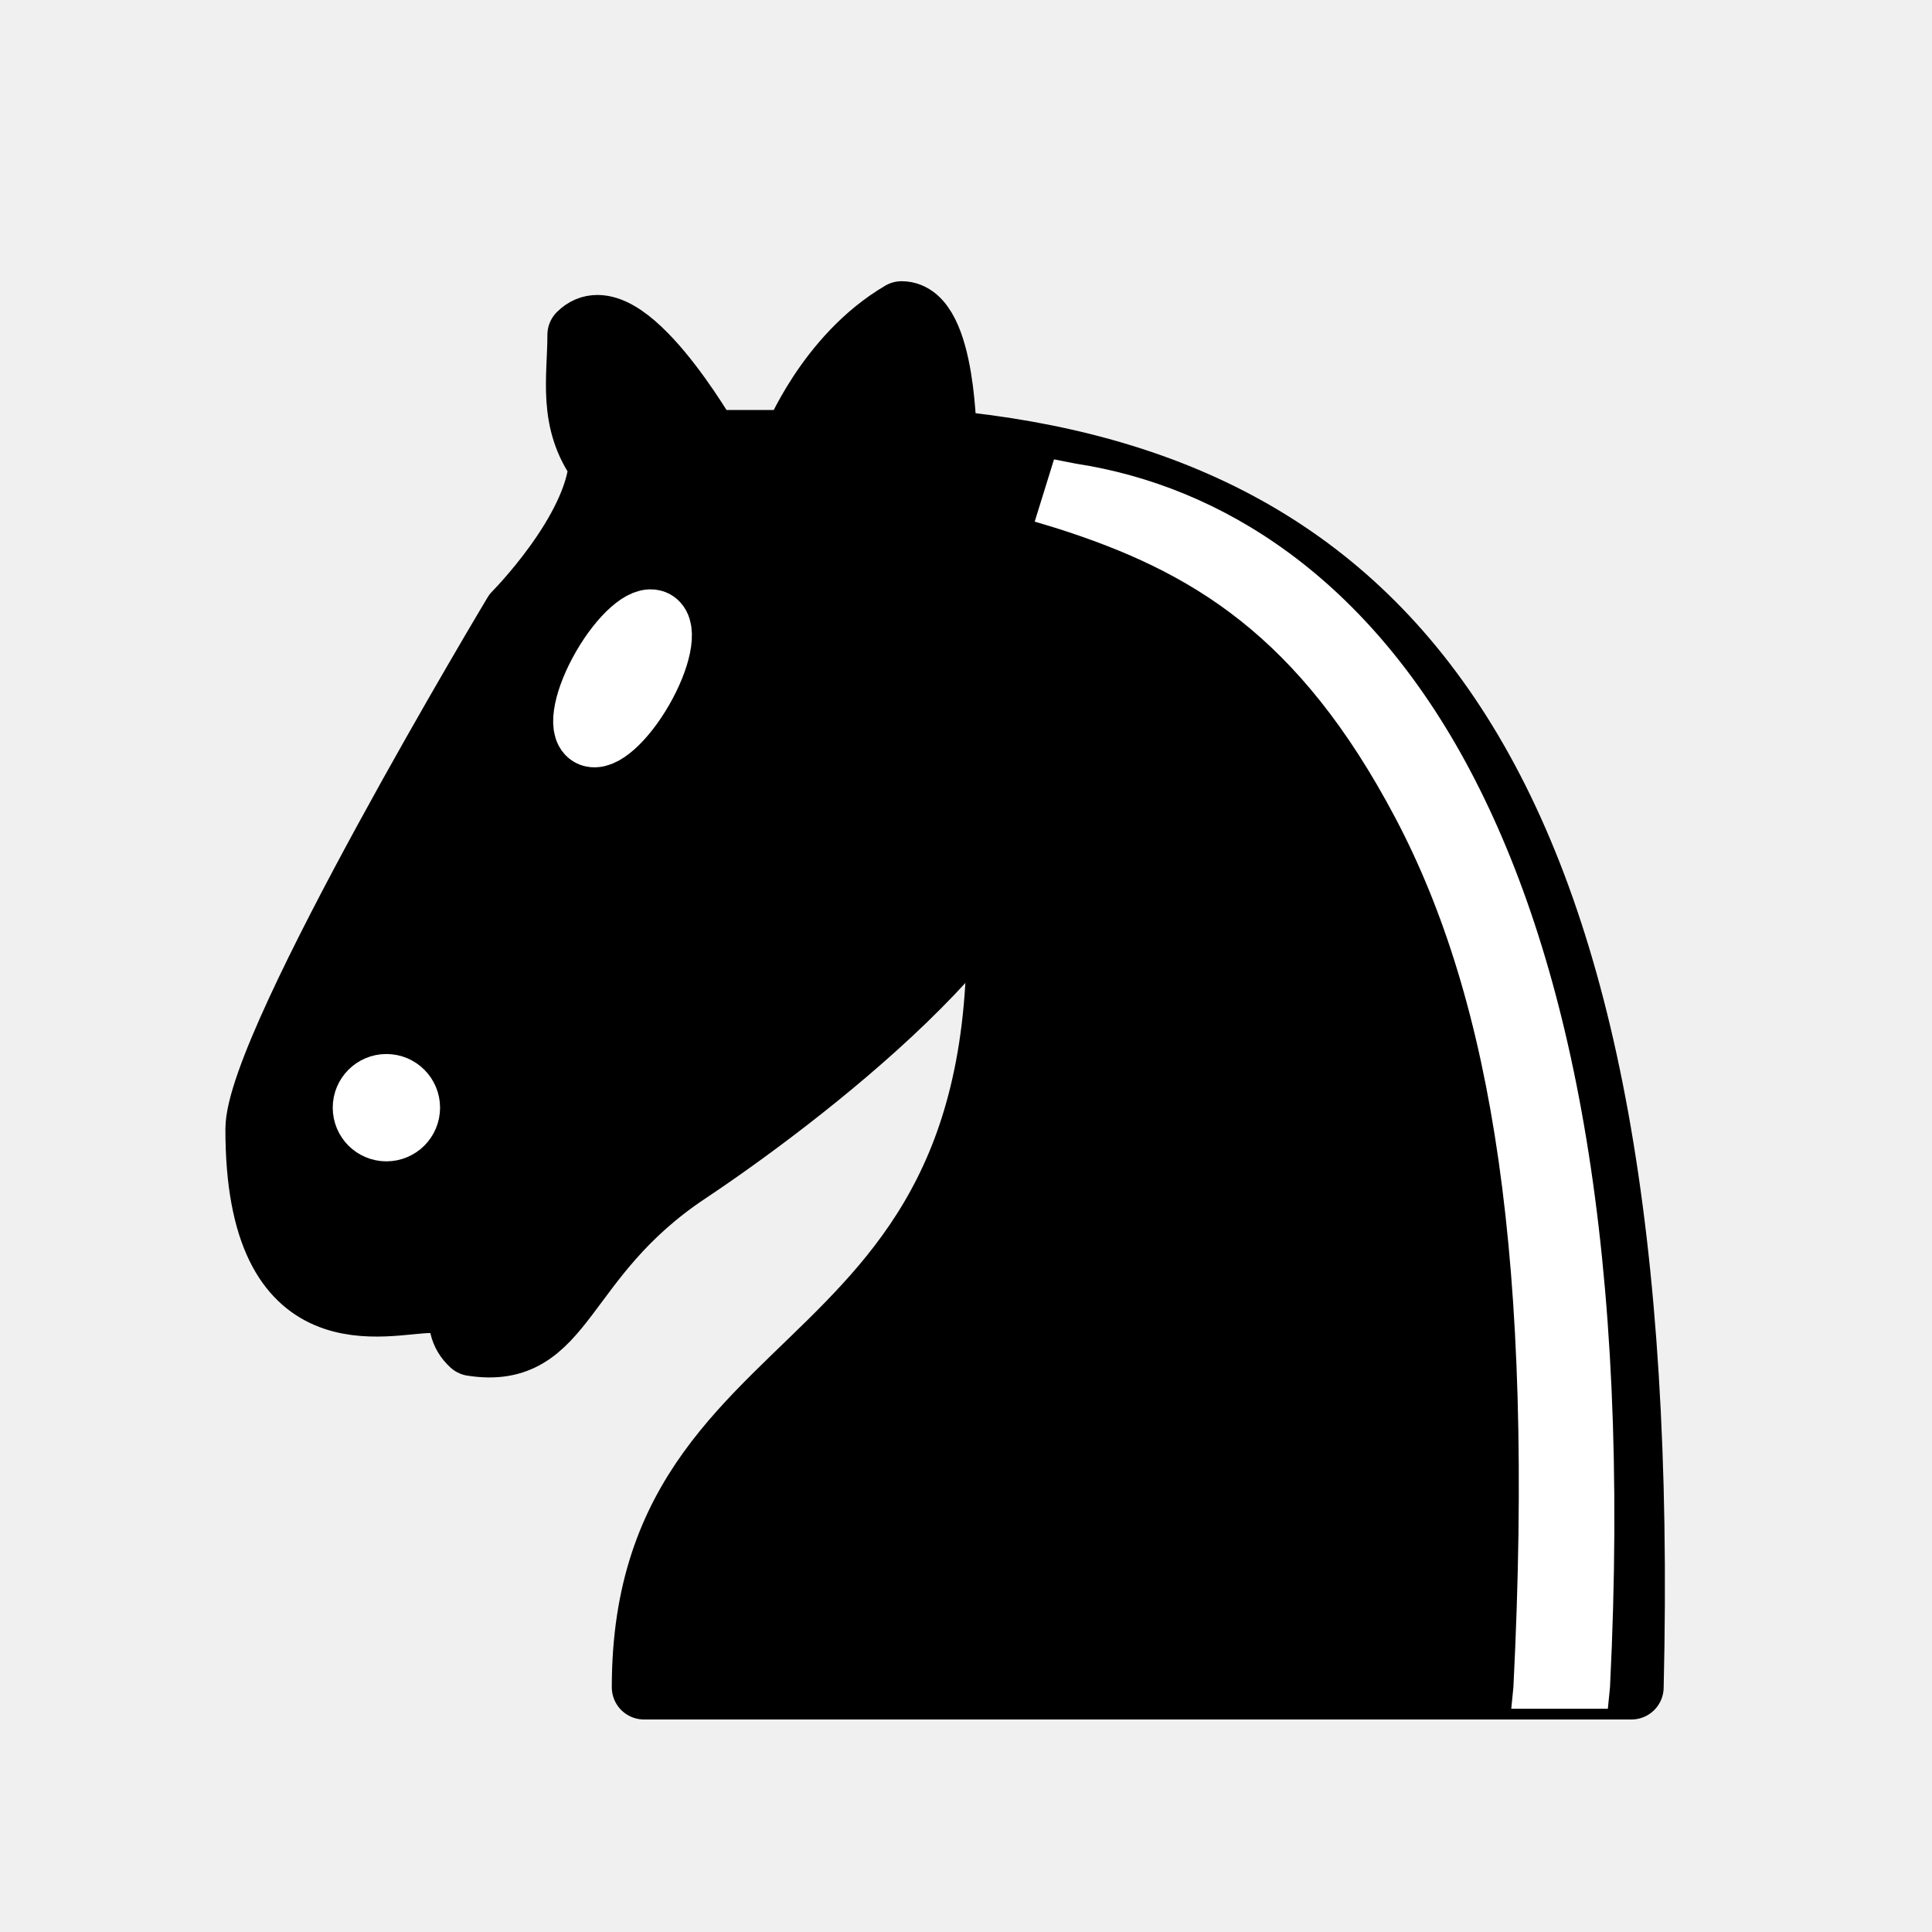
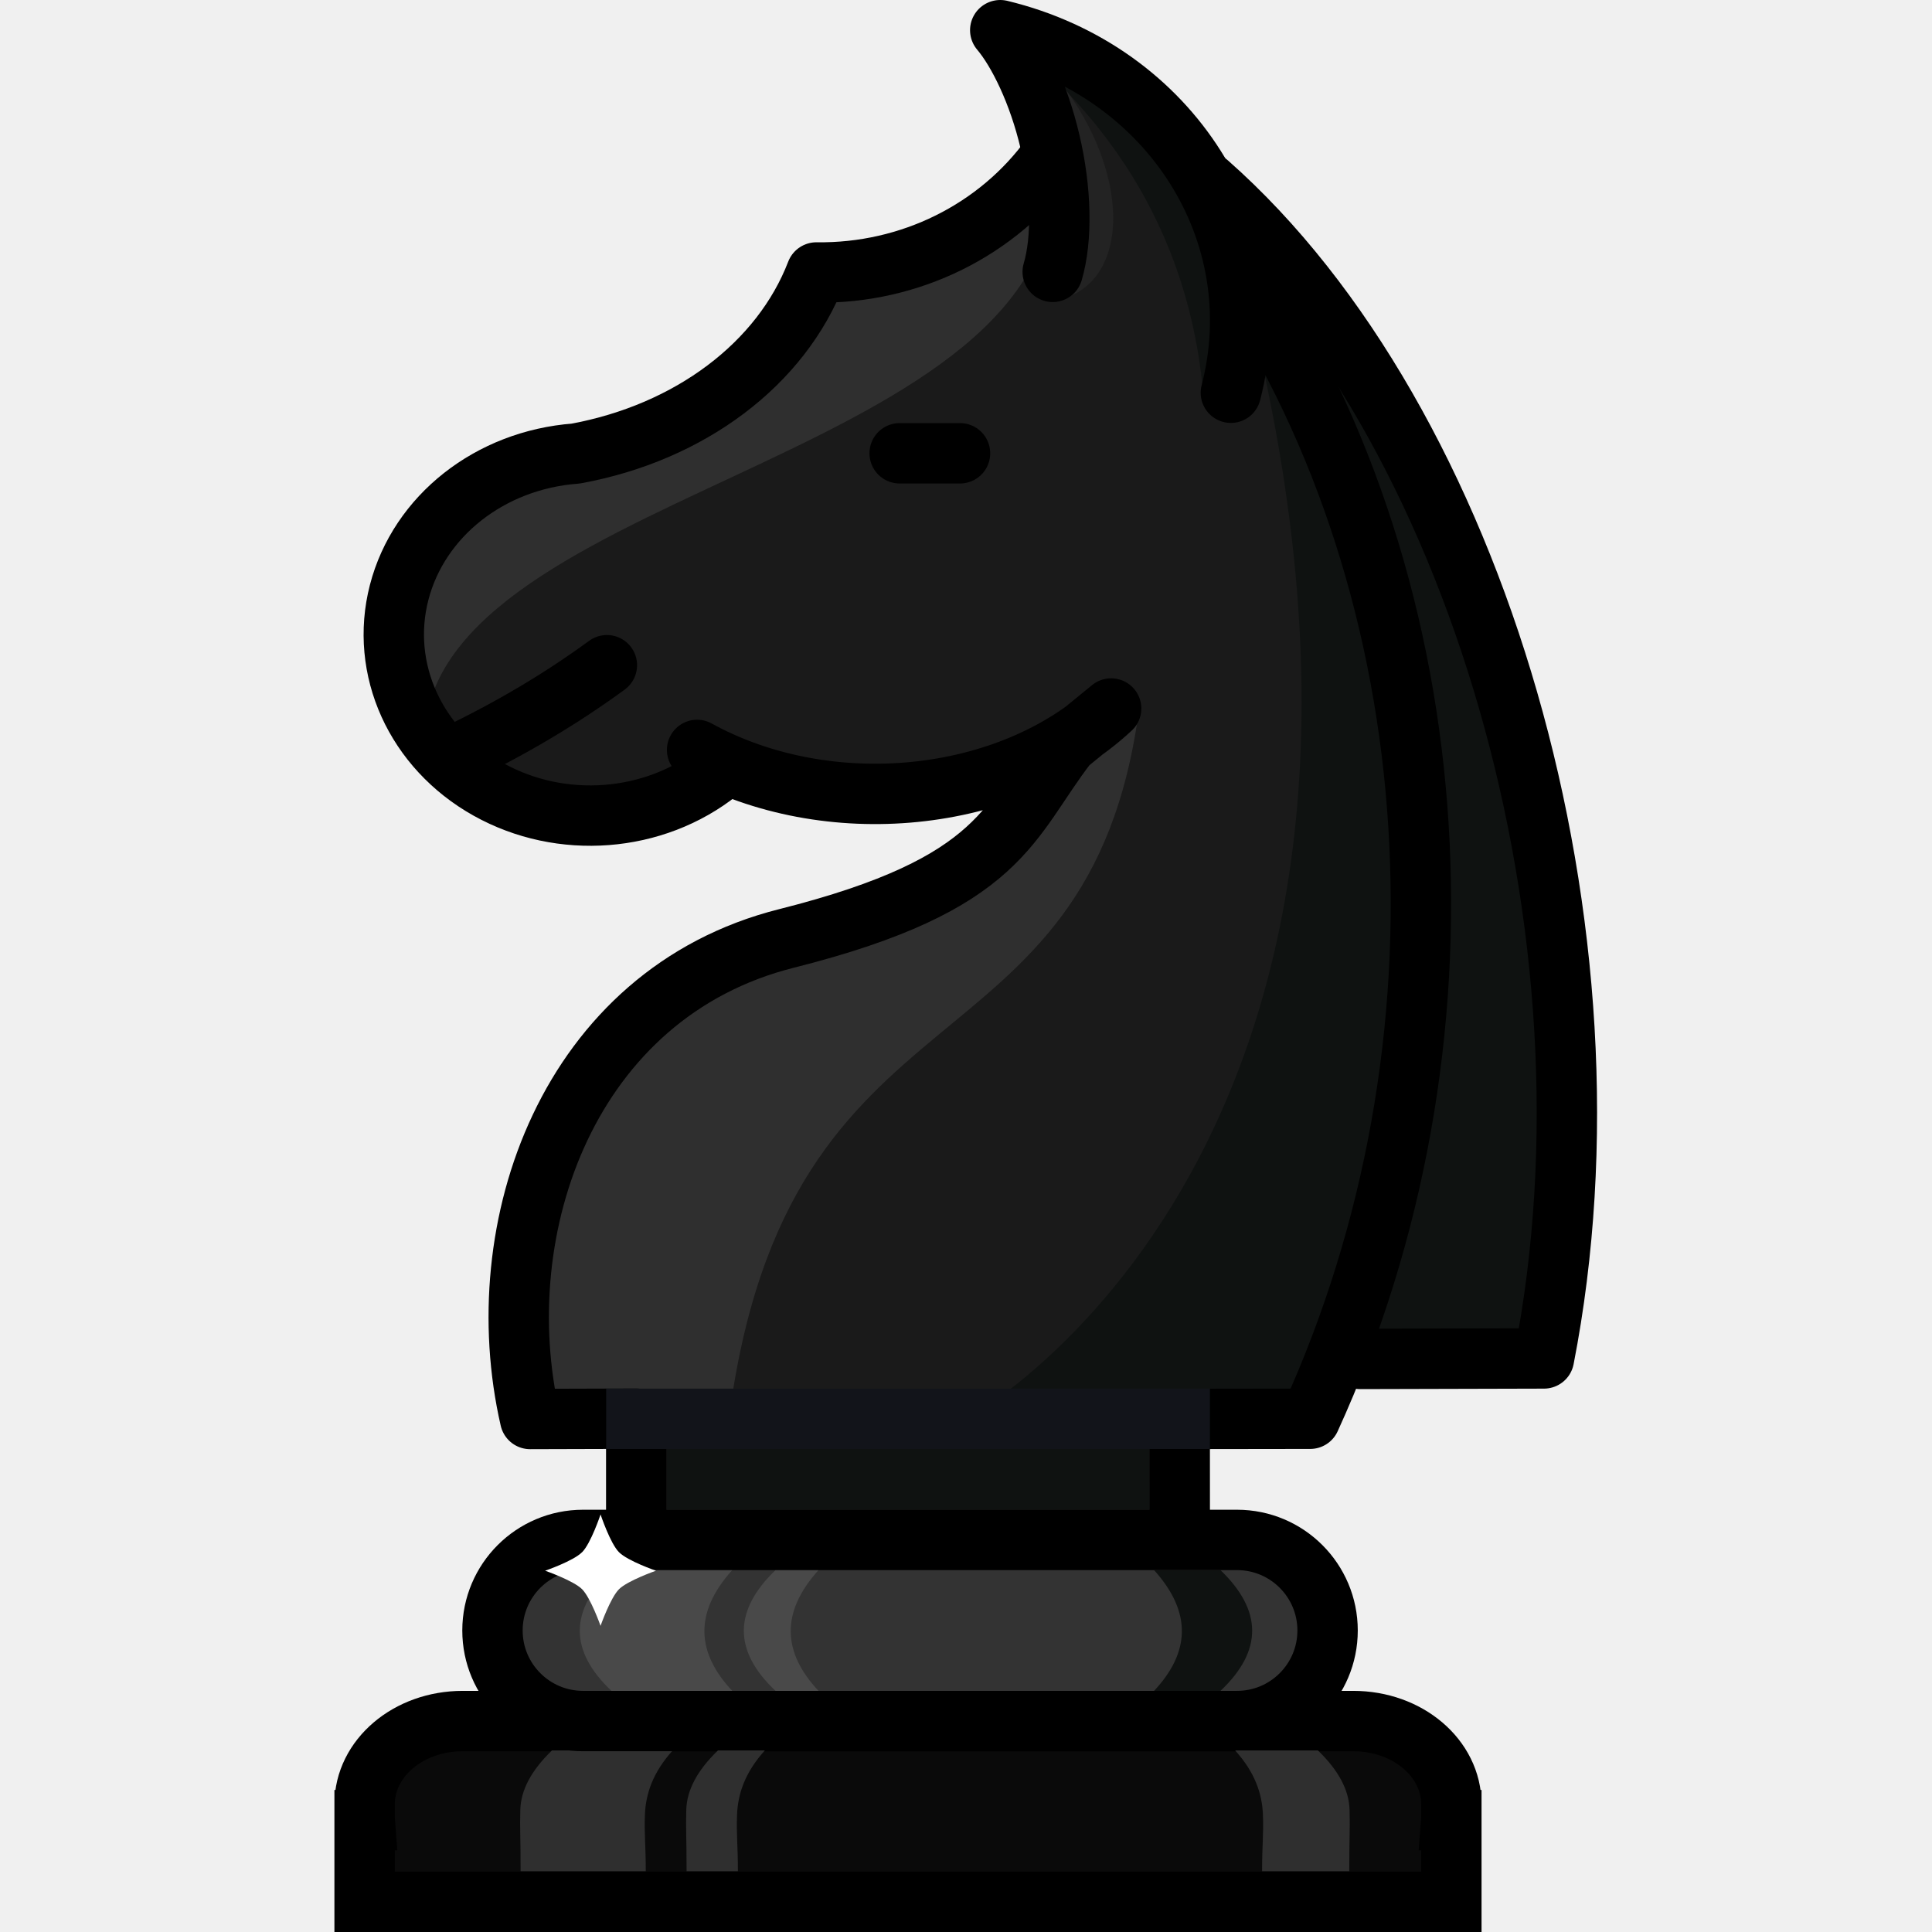
- <svg xmlns="http://www.w3.org/2000/svg" viewBox="0 0 45 45">
-   <g style="opacity:1;fill:none;fill-opacity:1;fill-rule:evenodd;stroke:#000;stroke-width:1.5;stroke-linecap:round;stroke-linejoin:round;stroke-miterlimit:4;stroke-dasharray:none;stroke-opacity:1">
-     <path d="M22 10c10.5 1 16.5 8 16 29H15c0-9 10-6.5 8-21" style="fill:#000;stroke:#000" transform="translate(0 .3)" />
-     <path d="M24 18c.38 2.91-5.55 7.37-8 9-3 2-2.82 4.34-5 4-1.042-.94 1.41-3.04 0-3-1 0 .19 1.23-1 2-1 0-4.003 1-4-4 0-2 6-12 6-12s1.89-1.9 2-3.5c-.73-.994-.5-2-.5-3 1-1 3 2.5 3 2.5h2s.78-1.992 2.5-3c1 0 1 3 1 3" style="fill:#000;stroke:#000" transform="translate(0 .3)" />
-     <path d="M9.5 25.5a.5.5 0 1 1-1 0 .5.5 0 1 1 1 0z" style="fill:#fff;stroke:#fff" transform="translate(0 .3)" />
-     <path d="M15 15.5a.5 1.5 0 1 1-1 0 .5 1.5 0 1 1 1 0z" style="fill:#fff;stroke:#fff" transform="rotate(30 13.9402 15.65)" />
-     <path stroke="none" d="m24.55 10.4-.45 1.45.5.15c3.15 1 5.65 2.49 7.9 6.75S35.75 29.06 35.25 39l-.05.5h2.25l.05-.5c.5-10.06-.88-16.85-3.25-21.34-2.37-4.49-5.79-6.64-9.19-7.16l-.51-.1z" style="fill:#fff;stroke:none" transform="translate(0 .3)" />
+ <svg xmlns="http://www.w3.org/2000/svg" width="32" height="32">
+   <g transform="translate(-278.36 195.338)">
+     <path fill="#0f1211" d="M298.369-192.305c4.456 3.934 6.941 12.416 5.564 19.467l-3.042.008" />
+     <path fill="#1a1a1a" fill-rule="evenodd" d="M295.776-192.755c-.884 1.229-2.343 1.951-3.894 1.93-.582 1.514-2.096 2.654-3.988 3-1.42.106-2.596 1.034-2.923 2.3-.327 1.267.269 2.584 1.476 3.26 1.207.676 2.749.557 3.817-.294l-.358-.358c2.165 1.192 5.162.892 6.858-.686l-.722.59c-.985 1.275-1.048 2.31-4.657 3.219-3.609.909-4.972 4.818-4.244 7.986l1.757-.005v2.983h9.003l-.001-3.006 2.161-.003c2.83-6.198 2.34-13.677-1.163-18.985" />
+     <path fill="none" stroke="#000" stroke-linecap="round" stroke-linejoin="round" d="M288.412-184.32a15.767 11.001 0 0 1-2.506 1.487m7.355-4.997h1" />
+     <path style="line-height:normal;text-indent:0;text-align:start;text-decoration-line:none;text-decoration-style:solid;text-decoration-color:#000;text-transform:none;block-progression:tb;isolation:auto;mix-blend-mode:normal" fill="#0f1211" fill-rule="evenodd" d="M289.4-171.338v1h8v-1h-8z" color="#000" font-family="sans-serif" font-weight="400" overflow="visible" />
+     <path fill="#0f1211" fill-rule="evenodd" d="m294.336-171.813 3.564-.023 2.161-.003c2.83-6.198 2.34-13.677-1.163-18.985 3.881 14.486-4.562 19.011-4.562 19.011z" />
+     <path fill="none" stroke="#000" stroke-linecap="round" stroke-linejoin="round" d="M298.369-192.305c4.456 3.934 6.941 12.416 5.564 19.467l-3.042.008" />
+     <path fill="#4d4d4d" fill-rule="evenodd" d="m297.228-183.603-1.186.59c-.985 1.275-1.048 2.31-4.657 3.219-3.609.909-4.972 4.818-4.244 7.986l3.288-.005c.97-7.525 5.97-5.525 6.799-11.79zm-1.452-9.152c-.884 1.229-2.343 1.951-3.894 1.93-.582 1.514-2.096 2.654-3.988 3-1.42.106-2.596 1.034-2.923 2.3-.148.574-.014 1.618.43 2.195.494-4.008 10.998-4.454 10.375-9.425z" opacity=".421" />
+     <path fill="none" stroke="#000" stroke-linecap="round" stroke-linejoin="round" d="M295.776-192.755c-.884 1.229-2.343 1.951-3.894 1.93-.582 1.514-2.096 2.654-3.988 3-1.42.106-2.596 1.034-2.923 2.3-.327 1.267.269 2.584 1.476 3.26 1.207.676 2.749.557 3.817-.294l-.358-.358c2.165 1.192 5.162.892 6.858-.686l-.722.59c-.985 1.275-1.048 2.31-4.657 3.219-3.609.909-4.972 4.791-4.244 7.959l1.757-.005v3.01h9.003l-.001-3.006 2.161-.003c2.83-6.198 2.34-13.677-1.163-18.985z" />
+     <path fill="none" stroke="#12141a" d="M288.4-171.838h10" />
+     <path fill="#1a1a1a" d="M298.747-188.833c.687-2.642-.983-5.32-3.82-6.005.3.355.636 1.043.824 1.845.189.801.206 1.611.045 2.158" />
+     <path fill="#0f1211" d="M298.747-188.552c.687-2.642-.983-5.6-3.82-6.286.3.355 2.98 2.059 3.356 5.954" />
+     <path fill="#2f2f2f" d="M296.034-190.412c1.171-.434.997-2.508-.527-4.035.193.424.483 1.15.256 4.105z" opacity=".421" />
+     <path fill="none" stroke="#000" stroke-linecap="round" stroke-linejoin="round" d="M298.747-188.833c.687-2.642-.983-5.32-3.82-6.005.3.355.636 1.043.824 1.845.189.801.206 1.611.045 2.158" />
+     <path style="isolation:auto;mix-blend-mode:normal" fill="#0a0a0a" stroke="#000" stroke-linecap="round" d="M286.025-166.832c-.902 0-1.626.615-1.626 1.38v.235l.002.026h-.002v1.353h18v-1.353h-.002l.002-.026v-.236c0-.764-.723-1.379-1.625-1.379h-14.75z" color="#000" overflow="visible" />
+     <path fill="#2f2f2f" fill-rule="evenodd" d="M287.502-166.345h2c-.33.366-.446.718-.46 1.06-.013.334.014.5.014.94h-2.073c0-.578-.014-.68-.005-1.02.01-.327.185-.653.524-.98z" />
+     <rect width="13.832" height="3" x="286.517" y="-169.832" fill="#333" stroke="#000" rx="1.5" ry="1.5" />
+     <path fill="#fff" fill-rule="evenodd" d="M288.488-169.332h2c-.642.711-.587 1.374 0 2h-2c-.706-.667-.693-1.333 0-2zm2.716 0h.713c-.641.711-.586 1.374 0 2h-.712c-.706-.667-.693-1.333 0-2z" opacity=".11" />
+     <path fill="#2f2f2f" fill-rule="evenodd" d="M290.251-166.345h.777c-.33.366-.446.718-.46 1.06-.013.334.014.5.014.94h-.85c0-.578-.014-.68-.005-1.02.01-.327.185-.653.524-.98z" />
+     <path fill="#0f1211" fill-rule="evenodd" d="M298.575-169.332h-1.1c.641.711.586 1.374 0 2h1.1c.706-.667.693-1.333 0-2z" />
+     <path fill="#2f2f2f" fill-rule="evenodd" d="M300.189-166.345h-1.371c.33.366.446.718.46 1.06.013.334-.014.5-.014.94h1.444c0-.578.014-.68.005-1.02-.01-.327-.185-.653-.524-.98z" />
+     <path style="line-height:normal;text-indent:0;text-align:start;text-decoration-line:none;text-decoration-style:solid;text-decoration-color:#000;text-transform:none;block-progression:tb;isolation:auto;mix-blend-mode:normal" fill="#fff" fill-rule="evenodd" d="M288-169.628c-.145.146-.611.306-.611.306s.468.163.612.306c.143.144.306.607.306.607s.162-.463.306-.607c.144-.143.612-.306.612-.306s-.466-.16-.612-.306c-.146-.146-.306-.626-.306-.626s-.16.48-.306.626z" color="#000" font-family="sans-serif" font-weight="400" overflow="visible" />
  </g>
</svg>
